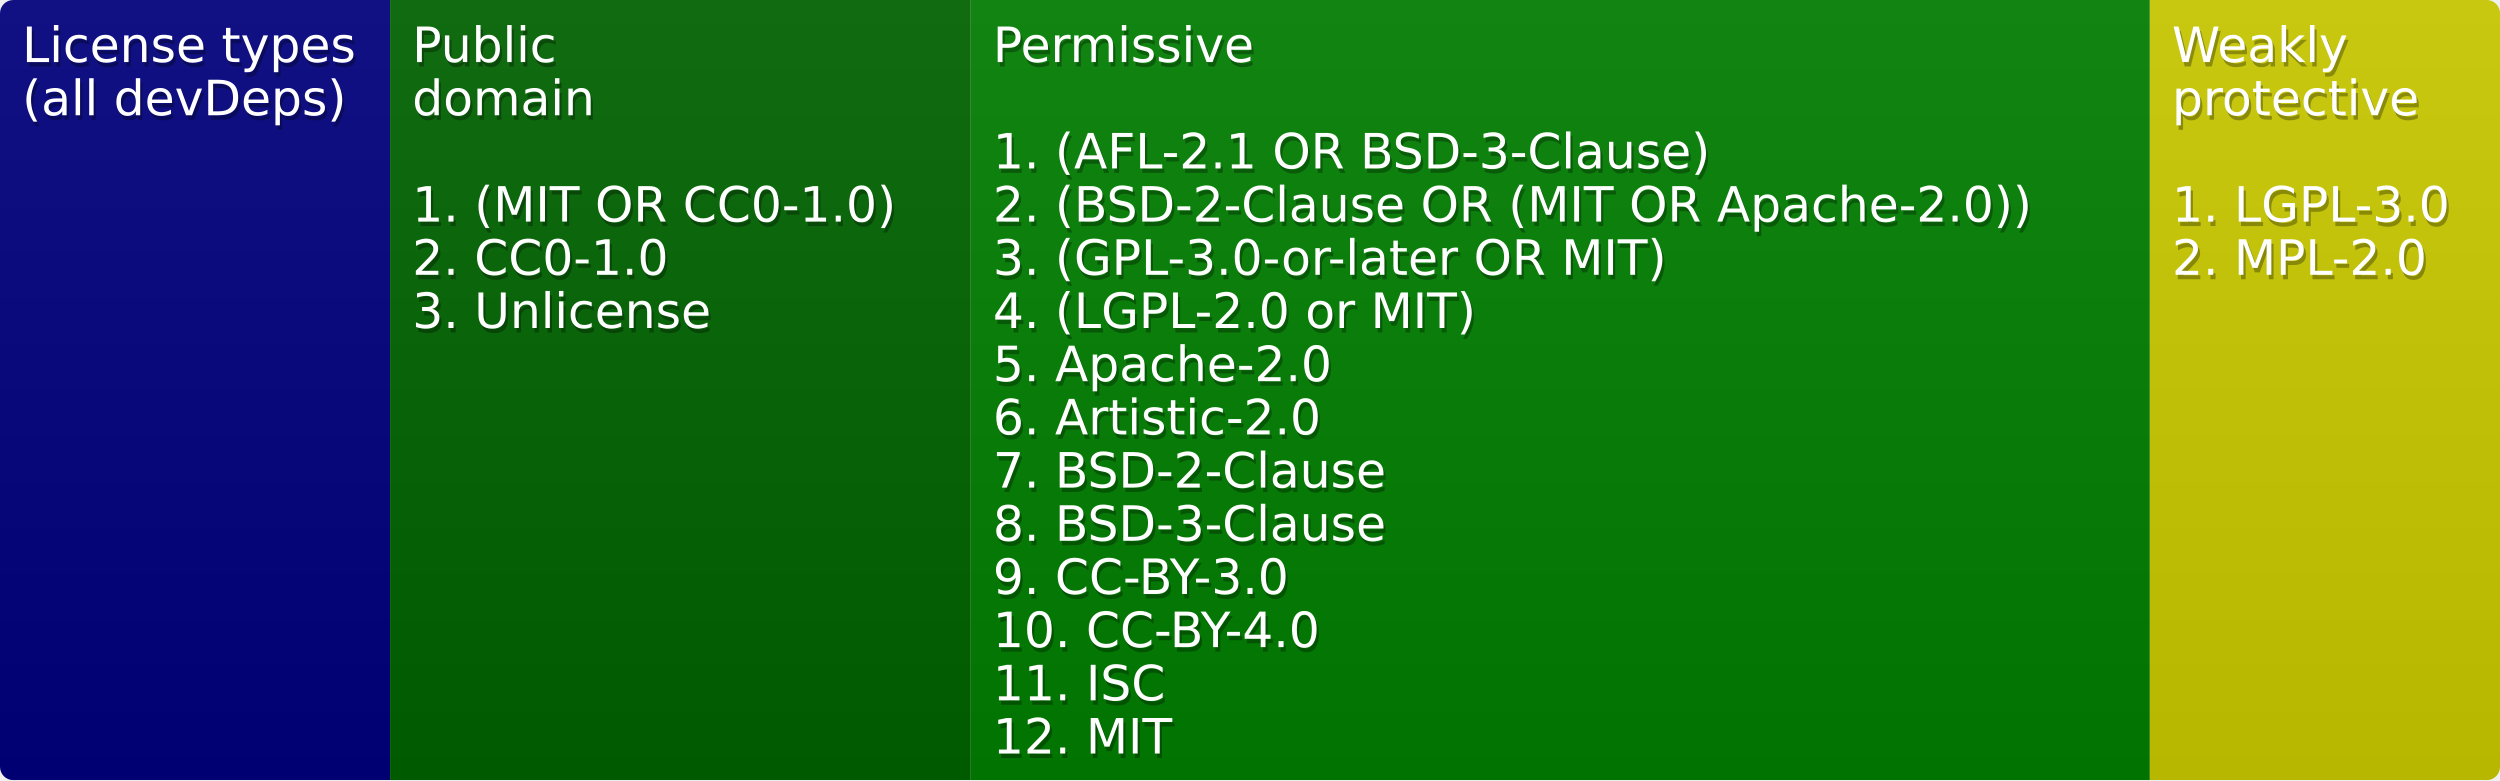
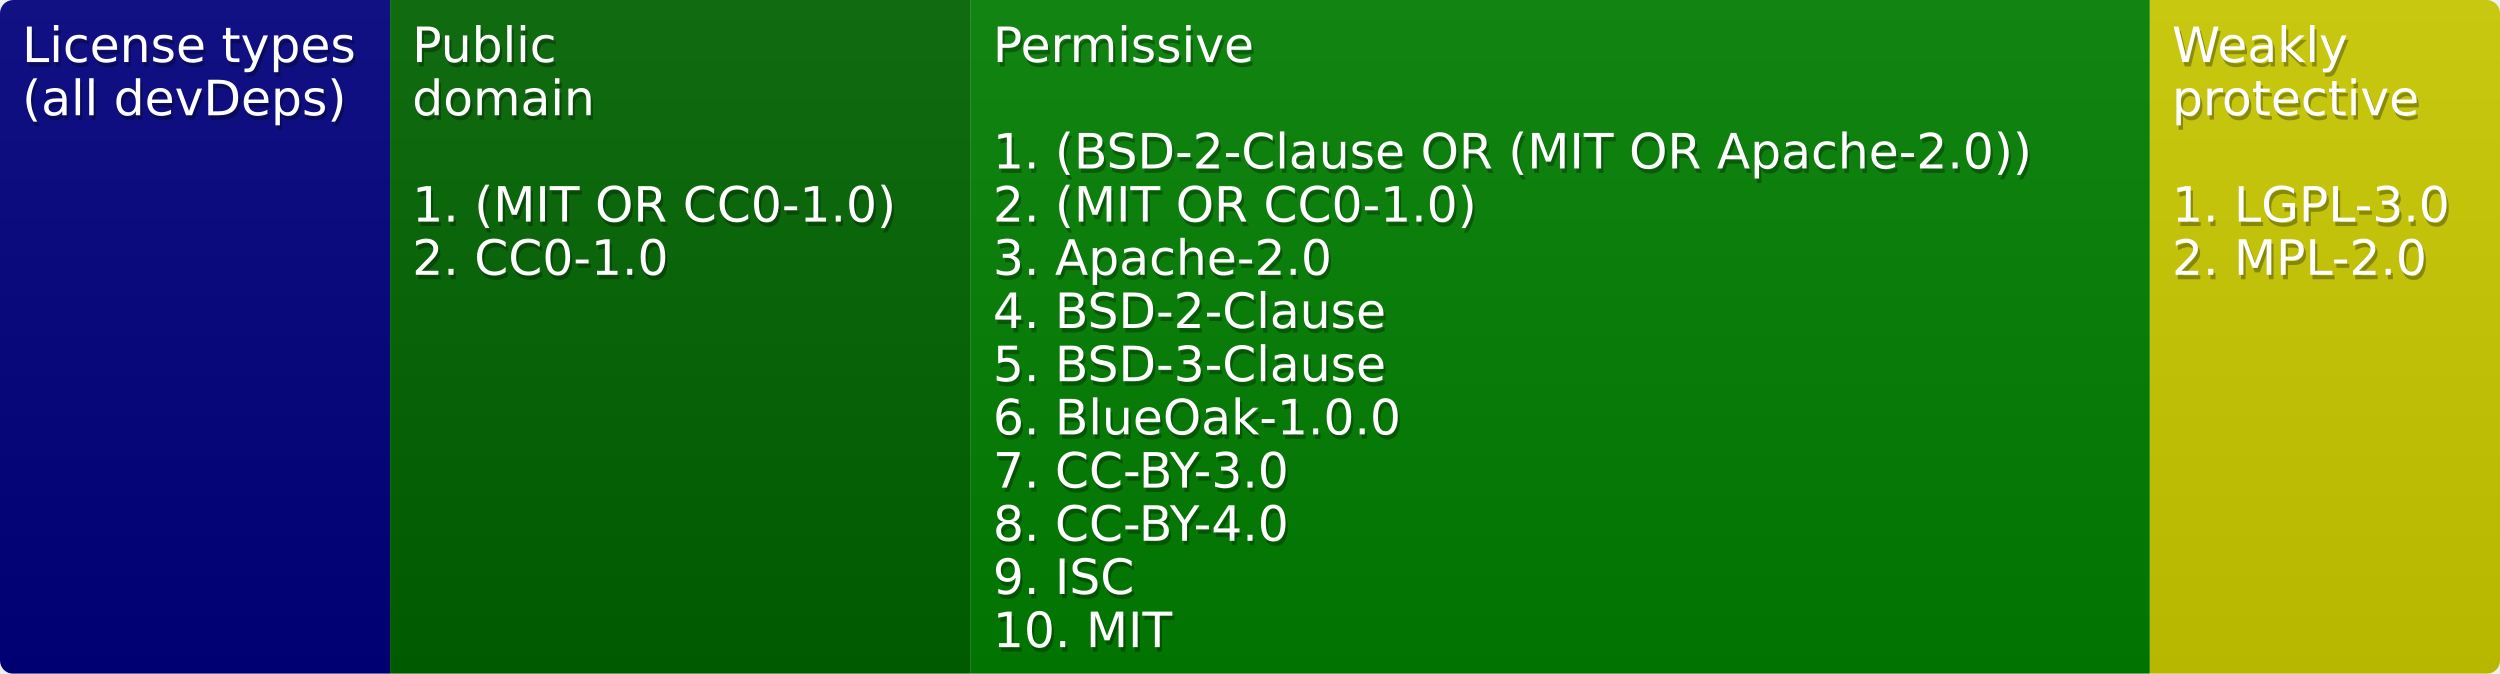
- <svg xmlns="http://www.w3.org/2000/svg" width="564" height="176">
+ <svg xmlns="http://www.w3.org/2000/svg" width="564" height="152">
  <defs>
    <style>text{font-size:11px;font-family:Verdana,DejaVu Sans,Geneva,sans-serif}text.shadow{fill:#010101;fill-opacity:.3}text.high{fill:#fff}</style>
    <linearGradient id="smooth" x2="0" y2="100%">
      <stop offset="0" stop-color="#aaa" stop-opacity=".1" />
      <stop offset="1" stop-opacity=".1" />
    </linearGradient>
    <mask id="round">
      <rect width="100%" height="100%" rx="3" fill="#fff" />
    </mask>
  </defs>
  <g id="bg" mask="url(#round)">
-     <path fill="navy" d="M0 0h88v176H0z" />
-     <path fill="#006400" d="M88 0h131v176H88z" />
-     <path fill="green" d="M219 0h266v176H219z" />
-     <path fill="#cc0" d="M485 0h79v176h-79z" />
-     <path fill="url(#smooth)" d="M0 0h564v176H0z" />
+     <path fill="navy" d="M0 0h88v152H0z" />
+     <path fill="#006400" d="M88 0h131v152H88z" />
+     <path fill="green" d="M219 0h266v152H219z" />
+     <path fill="#cc0" d="M485 0h79v152h-79z" />
+     <path fill="url(#smooth)" d="M0 0h564v152H0z" />
  </g>
  <g id="fg">
    <text class="shadow" x="5.5" y="15">License types</text>
    <text class="high" x="5" y="14">License types</text>
    <text class="shadow" x="5.5" y="27">(all devDeps)</text>
    <text class="high" x="5" y="26">(all devDeps)</text>
    <text class="shadow" x="93.5" y="15">Public</text>
    <text class="high" x="93" y="14">Public</text>
    <text class="shadow" x="93.5" y="27">domain</text>
    <text class="high" x="93" y="26">domain</text>
    <text class="shadow" x="93.5" y="51">1. (MIT OR CC0-1.0)</text>
    <text class="high" x="93" y="50">1. (MIT OR CC0-1.0)</text>
    <text class="shadow" x="93.5" y="63">2. CC0-1.0</text>
    <text class="high" x="93" y="62">2. CC0-1.0</text>
-     <text class="shadow" x="93.5" y="75">3. Unlicense</text>
-     <text class="high" x="93" y="74">3. Unlicense</text>
    <text class="shadow" x="224.5" y="15">Permissive</text>
    <text class="high" x="224" y="14">Permissive</text>
-     <text class="shadow" x="224.5" y="39">1. (AFL-2.1 OR BSD-3-Clause)</text>
-     <text class="high" x="224" y="38">1. (AFL-2.1 OR BSD-3-Clause)</text>
-     <text class="shadow" x="224.5" y="51">2. (BSD-2-Clause OR (MIT OR Apache-2.0))</text>
-     <text class="high" x="224" y="50">2. (BSD-2-Clause OR (MIT OR Apache-2.0))</text>
-     <text class="shadow" x="224.5" y="63">3. (GPL-3.0-or-later OR MIT)</text>
-     <text class="high" x="224" y="62">3. (GPL-3.0-or-later OR MIT)</text>
-     <text class="shadow" x="224.5" y="75">4. (LGPL-2.0 or MIT)</text>
-     <text class="high" x="224" y="74">4. (LGPL-2.0 or MIT)</text>
-     <text class="shadow" x="224.5" y="87">5. Apache-2.0</text>
-     <text class="high" x="224" y="86">5. Apache-2.0</text>
-     <text class="shadow" x="224.5" y="99">6. Artistic-2.0</text>
-     <text class="high" x="224" y="98">6. Artistic-2.0</text>
-     <text class="shadow" x="224.5" y="111">7. BSD-2-Clause</text>
-     <text class="high" x="224" y="110">7. BSD-2-Clause</text>
-     <text class="shadow" x="224.5" y="123">8. BSD-3-Clause</text>
-     <text class="high" x="224" y="122">8. BSD-3-Clause</text>
-     <text class="shadow" x="224.5" y="135">9. CC-BY-3.0</text>
-     <text class="high" x="224" y="134">9. CC-BY-3.0</text>
-     <text class="shadow" x="224.5" y="147">10. CC-BY-4.0</text>
-     <text class="high" x="224" y="146">10. CC-BY-4.0</text>
-     <text class="shadow" x="224.5" y="159">11. ISC</text>
-     <text class="high" x="224" y="158">11. ISC</text>
-     <text class="shadow" x="224.5" y="171">12. MIT</text>
-     <text class="high" x="224" y="170">12. MIT</text>
+     <text class="shadow" x="224.5" y="39">1. (BSD-2-Clause OR (MIT OR Apache-2.0))</text>
+     <text class="high" x="224" y="38">1. (BSD-2-Clause OR (MIT OR Apache-2.0))</text>
+     <text class="shadow" x="224.5" y="51">2. (MIT OR CC0-1.0)</text>
+     <text class="high" x="224" y="50">2. (MIT OR CC0-1.0)</text>
+     <text class="shadow" x="224.5" y="63">3. Apache-2.0</text>
+     <text class="high" x="224" y="62">3. Apache-2.0</text>
+     <text class="shadow" x="224.5" y="75">4. BSD-2-Clause</text>
+     <text class="high" x="224" y="74">4. BSD-2-Clause</text>
+     <text class="shadow" x="224.5" y="87">5. BSD-3-Clause</text>
+     <text class="high" x="224" y="86">5. BSD-3-Clause</text>
+     <text class="shadow" x="224.5" y="99">6. BlueOak-1.0.0</text>
+     <text class="high" x="224" y="98">6. BlueOak-1.0.0</text>
+     <text class="shadow" x="224.5" y="111">7. CC-BY-3.0</text>
+     <text class="high" x="224" y="110">7. CC-BY-3.0</text>
+     <text class="shadow" x="224.5" y="123">8. CC-BY-4.0</text>
+     <text class="high" x="224" y="122">8. CC-BY-4.0</text>
+     <text class="shadow" x="224.5" y="135">9. ISC</text>
+     <text class="high" x="224" y="134">9. ISC</text>
+     <text class="shadow" x="224.5" y="147">10. MIT</text>
+     <text class="high" x="224" y="146">10. MIT</text>
    <text class="shadow" x="490.5" y="15">Weakly</text>
    <text class="high" x="490" y="14">Weakly</text>
    <text class="shadow" x="490.5" y="27">protective</text>
    <text class="high" x="490" y="26">protective</text>
    <text class="shadow" x="490.5" y="51">1. LGPL-3.0</text>
    <text class="high" x="490" y="50">1. LGPL-3.0</text>
    <text class="shadow" x="490.5" y="63">2. MPL-2.0</text>
    <text class="high" x="490" y="62">2. MPL-2.0</text>
  </g>
</svg>
